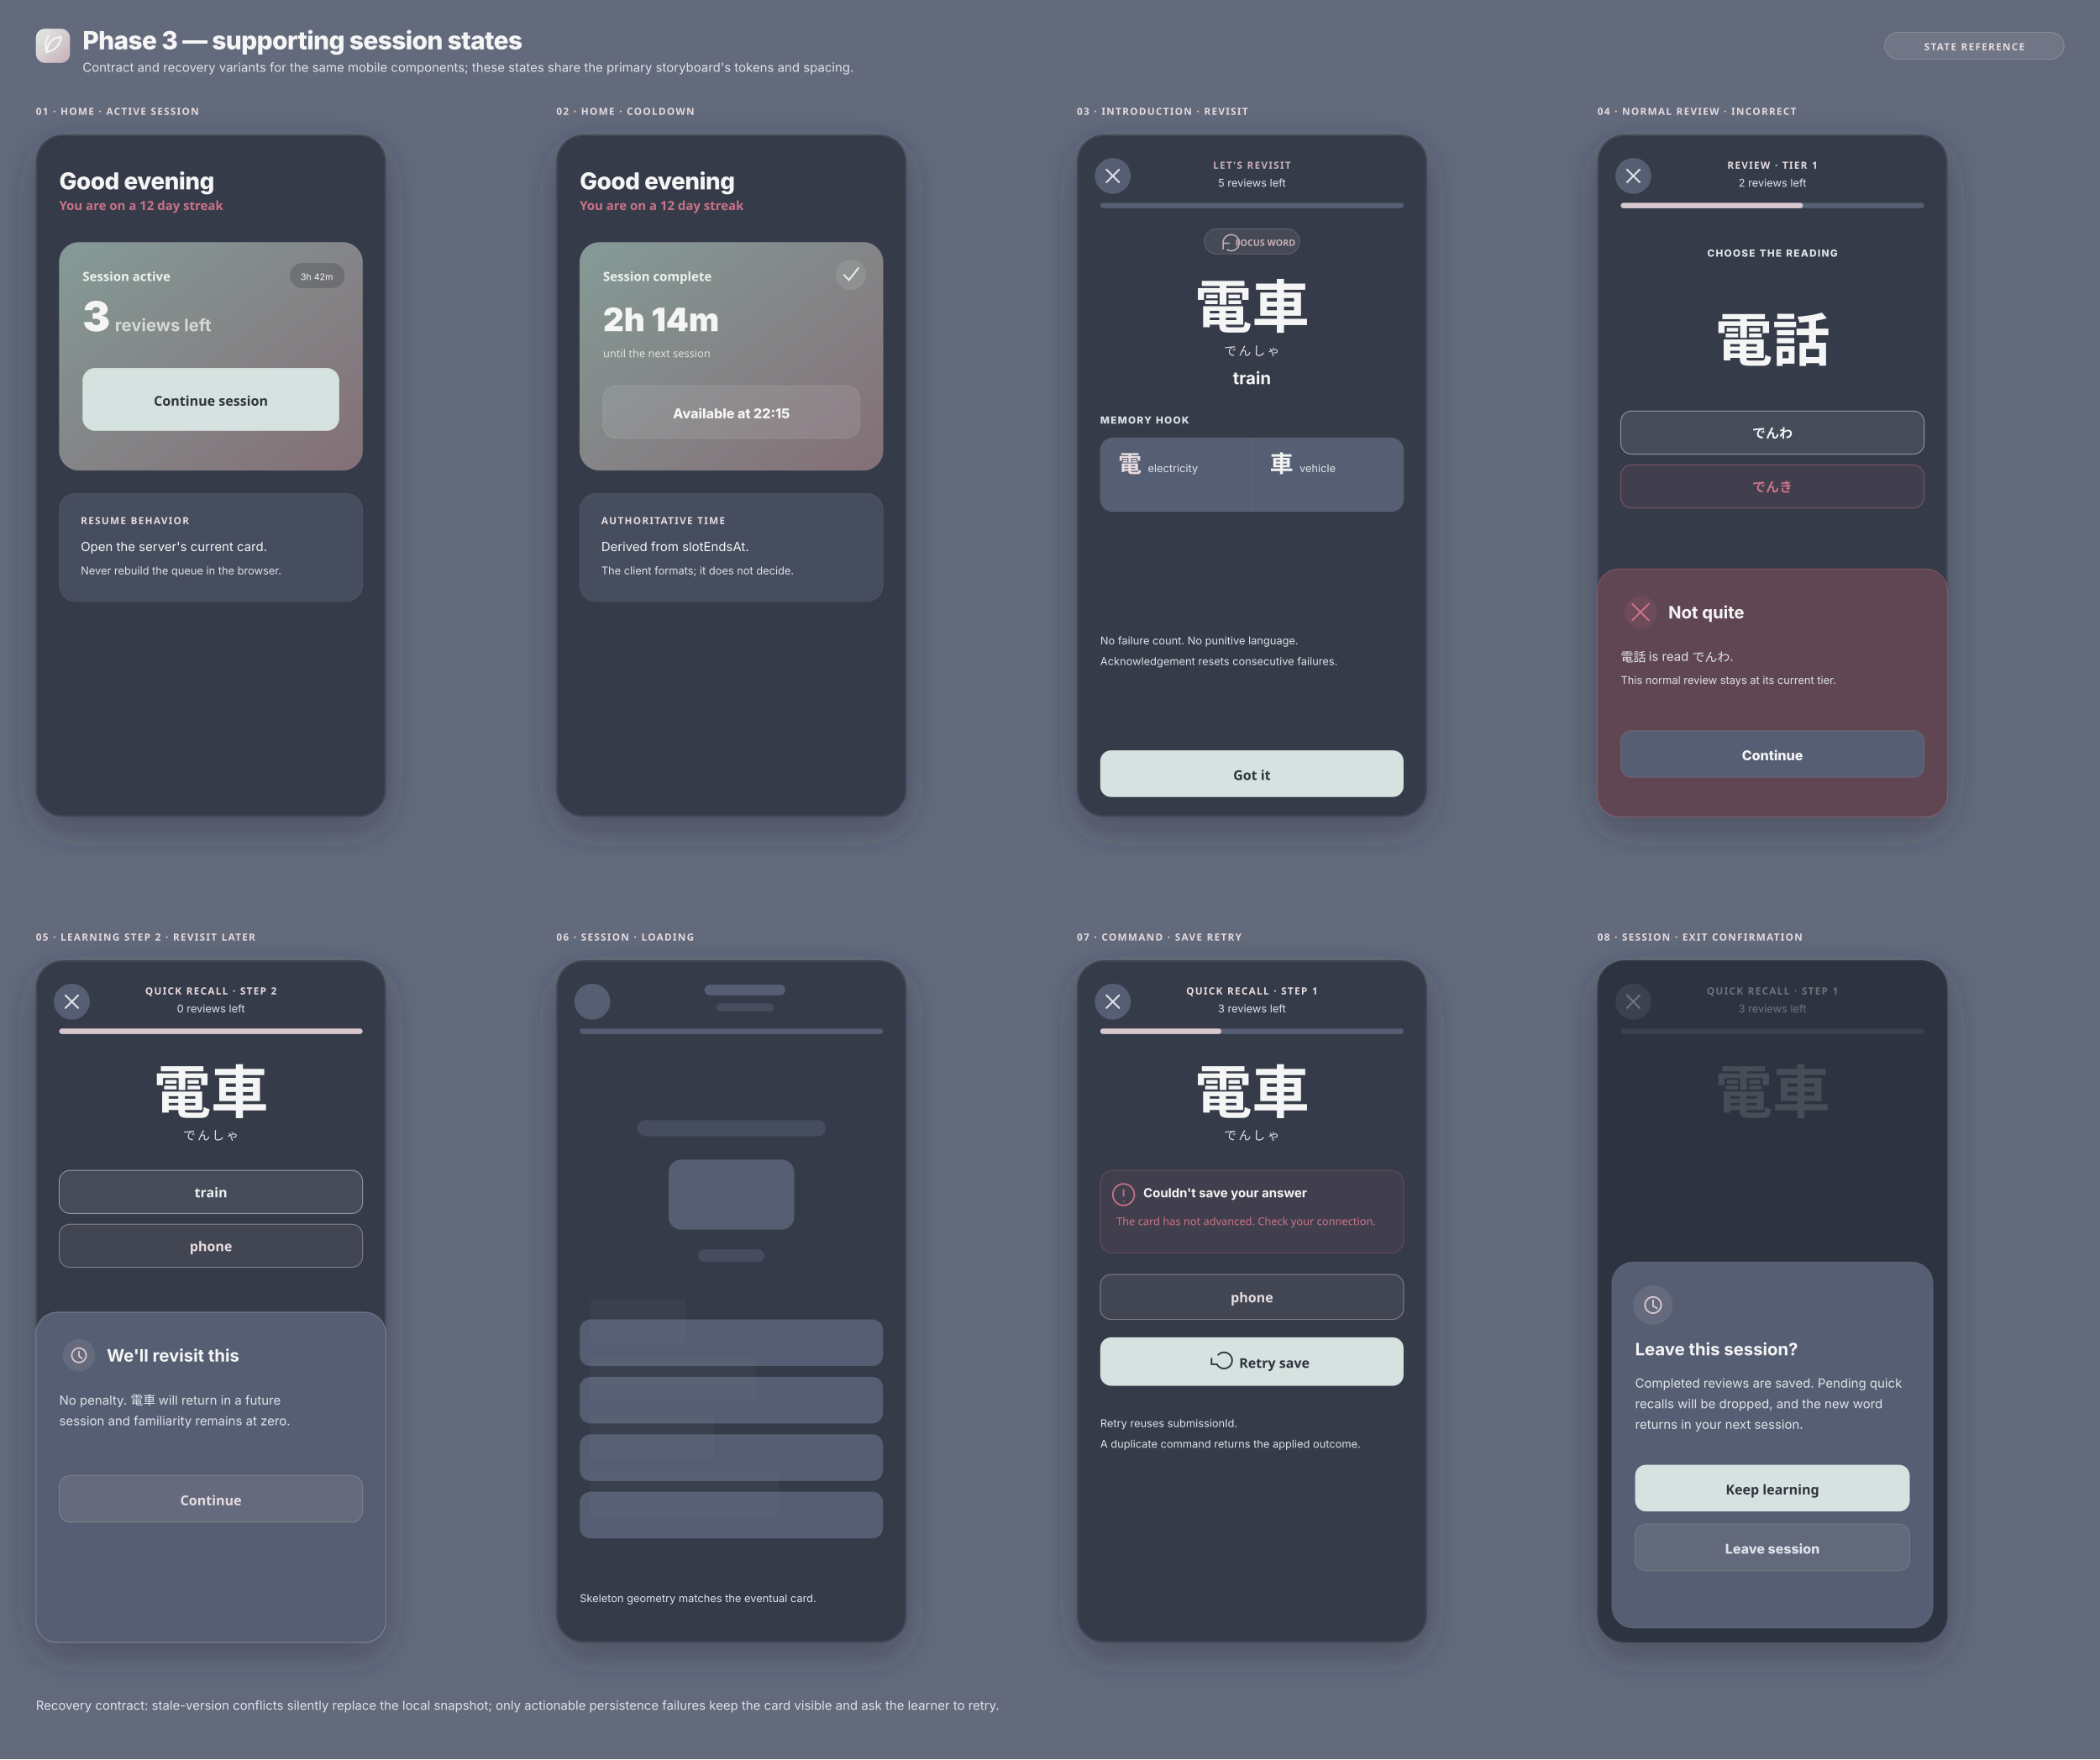
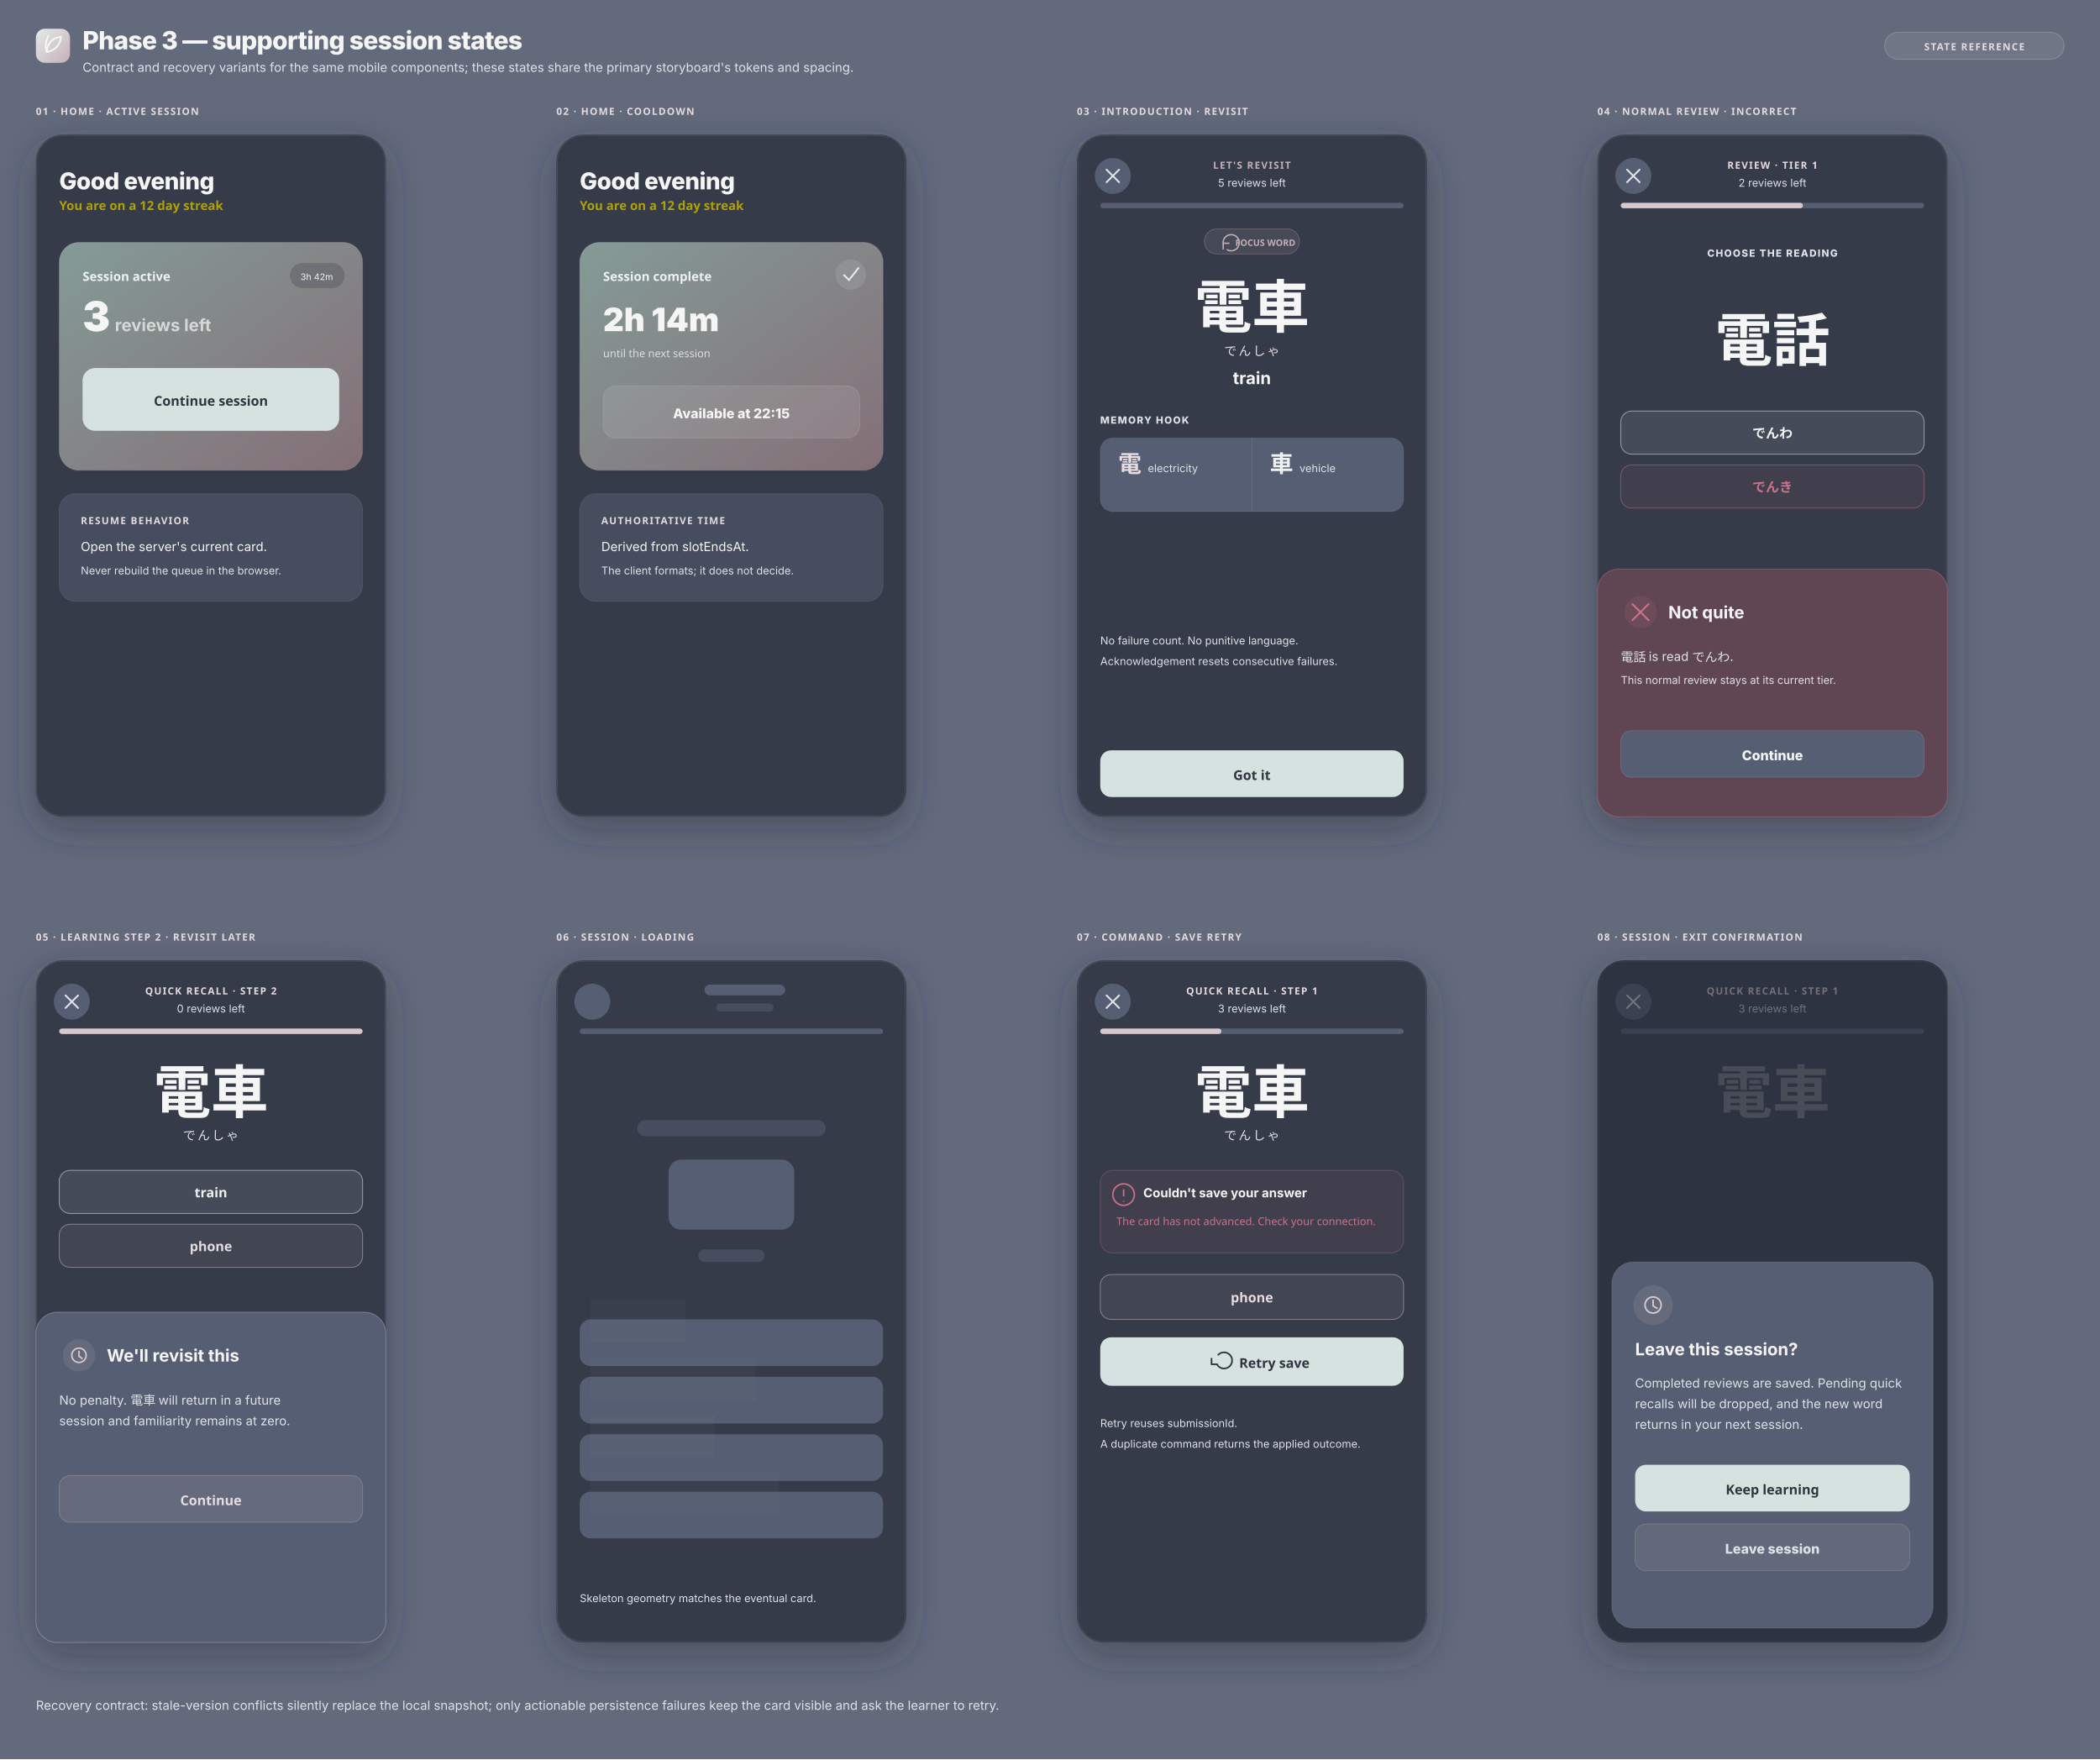
<svg xmlns="http://www.w3.org/2000/svg" width="2340" height="1960" viewBox="0 0 2340 1960" role="img" aria-labelledby="title desc">
  <defs>
    <linearGradient id="slot-gradient" x1="0" y1="0" x2="1" y2="1">
      <stop offset="0" stop-color="#849B96" />
      <stop offset="1" stop-color="#846F77" />
    </linearGradient>
    <linearGradient id="brand-gradient" x1="0" y1="0" x2="1" y2="1">
      <stop offset="0" stop-color="#E4EBE9" />
      <stop offset="1" stop-color="#C6B0B8" />
    </linearGradient>
    <filter id="shadow" x="-20%" y="-20%" width="140%" height="150%">
      <feDropShadow dx="0" dy="14" stdDeviation="20" flood-color="#2B303C" flood-opacity="0.42" />
    </filter>
    <style>
      .canvas{fill:#626A7C}.app{fill:#343A48}.card{fill:#454D5E}.raised{fill:#555E72}.line{stroke:rgba(245,245,245,.08);stroke-width:1}
      .text{fill:#F5F5F5;font-family:"Noto Sans JP",system-ui,-apple-system,"Segoe UI",sans-serif}.muted{fill:#DFE2E8;font-family:"Noto Sans JP",system-ui,-apple-system,"Segoe UI",sans-serif}.quiet{fill:#BCC2CD;font-family:"Noto Sans JP",system-ui,-apple-system,"Segoe UI",sans-serif}
      .primary{fill:#E4EBE9;font-family:"Noto Sans JP",system-ui,sans-serif}.primaryPale{fill:#EEF2F1;font-family:"Noto Sans JP",system-ui,sans-serif}.secondary{fill:#D8C8CE;font-family:"Noto Sans JP",system-ui,sans-serif}.secondaryPale{fill:#E7DCE0;font-family:"Noto Sans JP",system-ui,sans-serif}.purple{fill:#C6B0B8;font-family:"Noto Sans JP",system-ui,sans-serif}.warning{fill:#CA7288;font-family:"Noto Sans JP",system-ui,sans-serif}
      .darkText{fill:#30343F;font-family:"Noto Sans JP",system-ui,sans-serif}.title{font-size:28px;font-weight:800;letter-spacing:-.6px}.h1{font-size:26px;font-weight:800;letter-spacing:-.4px}.h2{font-size:19px;font-weight:750}.word{font-size:64px;font-weight:650}.body{font-size:14px}.small{font-size:12px}.tiny{font-size:10px}.label{font-size:11px;font-weight:800;letter-spacing:1.2px}.button{font-size:15px;font-weight:800}
    </style>
    <g id="phone-shell">
      <rect width="390" height="760" rx="30" class="app" filter="url(#shadow)" />
      <rect x="1" y="1" width="388" height="758" rx="29" fill="none" stroke="rgba(245,245,245,.09)" />
    </g>
    <g id="quiz-header">
      <circle cx="40" cy="46" r="20" class="raised" />
      <path d="m33 39 14 14m0-14-14 14" stroke="#DFE2E8" stroke-width="2" stroke-linecap="round" />
      <rect x="26" y="76" width="338" height="6" rx="3" class="raised" />
    </g>
    <g id="quiz-options">
      <rect x="26" y="424" width="338" height="50" rx="12" class="raised" stroke="rgba(245,245,245,.08)" />
      <text x="195" y="455" text-anchor="middle" class="text button">train</text>
      <rect x="26" y="486" width="338" height="50" rx="12" class="raised" stroke="rgba(245,245,245,.08)" />
      <text x="195" y="517" text-anchor="middle" class="text button">phone</text>
      <rect x="26" y="548" width="338" height="50" rx="12" class="raised" stroke="rgba(245,245,245,.08)" />
      <text x="195" y="579" text-anchor="middle" class="text button">battery</text>
      <rect x="26" y="610" width="338" height="50" rx="12" class="raised" stroke="rgba(245,245,245,.08)" />
      <text x="195" y="641" text-anchor="middle" class="text button">subway</text>
    </g>
  </defs>
  <rect width="2340" height="1960" class="canvas" />
  <rect x="40" y="32" width="38" height="38" rx="10" fill="url(#brand-gradient)" />
  <path d="M52 58c10-2 15-8 16-17-9 1-15 6-16 17Zm0 0c-2-7-1-13 2-18" fill="none" stroke="#F5F5F5" stroke-width="2" stroke-linecap="round" />
  <text x="92" y="55" class="text title">Phase 3 — supporting session states</text>
  <text x="92" y="80" class="muted body">Contract and recovery variants for the same mobile components; these states share the primary storyboard's tokens and spacing.</text>
  <rect x="2100" y="36" width="200" height="30" rx="15" fill="rgba(216,200,206,.12)" stroke="rgba(216,200,206,.28)" />
  <text x="2200" y="56" text-anchor="middle" class="secondaryPale label">STATE REFERENCE</text>
  <text x="40" y="128" class="secondaryPale label">01 · HOME · ACTIVE SESSION</text>
  <use href="#phone-shell" x="40" y="150" />
  <text x="66" y="211" class="text h1">Good evening</text>
-   <text x="66" y="234" fill="#CA7288" font-family="system-ui" font-size="14" font-weight="700">You are on a 12 day streak</text>
+   <text x="66" y="234" fill="#B0A103" font-family="system-ui" font-size="14" font-weight="700">You are on a 12 day streak</text>
  <rect x="66" y="270" width="338" height="254" rx="22" fill="url(#slot-gradient)" stroke="rgba(245,245,245,.11)" />
  <text x="92" y="313" class="primaryPale body" font-weight="750">Session active</text>
  <rect x="323" y="293" width="61" height="28" rx="14" fill="rgba(43,48,60,.24)" />
  <text x="353" y="312" text-anchor="middle" class="text tiny">3h 42m</text>
  <text x="92" y="369" class="text" font-family="system-ui" font-size="46" font-weight="850">3</text>
  <text x="128" y="369" class="text h2" opacity=".72">reviews left</text>
  <rect x="92" y="410" width="286" height="70" rx="14" fill="#D6E2DF" />
  <text x="235" y="452" text-anchor="middle" class="darkText button">Continue session</text>
  <rect x="66" y="550" width="338" height="120" rx="18" class="card" stroke="rgba(245,245,245,.08)" />
  <text x="90" y="584" class="secondaryPale label">RESUME BEHAVIOR</text>
  <text x="90" y="614" class="text body">Open the server's current card.</text>
  <text x="90" y="640" class="muted small">Never rebuild the queue in the browser.</text>
  <text x="620" y="128" class="secondaryPale label">02 · HOME · COOLDOWN</text>
  <use href="#phone-shell" x="620" y="150" />
  <text x="646" y="211" class="text h1">Good evening</text>
-   <text x="646" y="234" fill="#CA7288" font-family="system-ui" font-size="14" font-weight="700">You are on a 12 day streak</text>
+   <text x="646" y="234" fill="#B0A103" font-family="system-ui" font-size="14" font-weight="700">You are on a 12 day streak</text>
  <rect x="646" y="270" width="338" height="254" rx="22" fill="url(#slot-gradient)" stroke="rgba(245,245,245,.11)" />
  <text x="672" y="313" class="primaryPale body" font-weight="750">Session complete</text>
  <circle cx="948" cy="306" r="17" fill="rgba(228,235,233,.12)" />
  <path d="m940 306 6 6 11-14" fill="none" stroke="#E4EBE9" stroke-width="2" />
  <text x="672" y="369" class="text" font-family="system-ui" font-size="36" font-weight="850">2h 14m</text>
  <text x="672" y="398" class="primaryPale small" opacity=".82">until the next session</text>
  <rect x="672" y="430" width="286" height="58" rx="14" fill="rgba(245,245,245,.10)" stroke="rgba(245,245,245,.12)" />
  <text x="815" y="466" text-anchor="middle" class="text button">Available at 22:15</text>
  <rect x="646" y="550" width="338" height="120" rx="18" class="card" stroke="rgba(245,245,245,.08)" />
  <text x="670" y="584" class="secondaryPale label">AUTHORITATIVE TIME</text>
  <text x="670" y="614" class="text body">Derived from slotEndsAt.</text>
  <text x="670" y="640" class="muted small">The client formats; it does not decide.</text>
  <text x="1200" y="128" class="secondaryPale label">03 · INTRODUCTION · REVISIT</text>
  <use href="#phone-shell" x="1200" y="150" />
  <use href="#quiz-header" x="1200" y="150" />
  <text x="1395" y="188" text-anchor="middle" class="purple label">LET'S REVISIT</text>
  <text x="1395" y="208" text-anchor="middle" class="muted small">5 reviews left</text>
  <rect x="1342" y="255" width="106" height="28" rx="14" fill="rgba(198,176,184,.12)" stroke="rgba(198,176,184,.28)" />
  <path d="M1363 272a9 9 0 1 1 4 6m-4 0v-7h7" fill="none" stroke="#C6B0B8" stroke-width="1.5" />
  <text x="1410" y="274" text-anchor="middle" class="purple tiny" font-weight="750">FOCUS WORD</text>
  <text x="1395" y="365" text-anchor="middle" class="text word">電車</text>
  <text x="1395" y="396" text-anchor="middle" class="secondaryPale body" letter-spacing="2">でんしゃ</text>
  <text x="1395" y="428" text-anchor="middle" class="text h2">train</text>
  <text x="1226" y="472" class="muted label">MEMORY HOOK</text>
  <rect x="1226" y="488" width="338" height="82" rx="14" class="raised" stroke="rgba(245,245,245,.08)" />
  <line x1="1395" y1="488" x2="1395" y2="570" class="line" />
  <text x="1246" y="526" class="secondaryPale h1">電</text>
  <text x="1279" y="526" class="muted small">electricity</text>
  <text x="1415" y="526" class="primaryPale h1">車</text>
  <text x="1448" y="526" class="muted small">vehicle</text>
  <rect x="1226" y="836" width="338" height="52" rx="12" fill="#D6E2DF" />
  <text x="1395" y="869" text-anchor="middle" class="darkText button">Got it</text>
  <text x="1226" y="718" class="muted small">No failure count. No punitive language.</text>
  <text x="1226" y="741" class="muted small">Acknowledgement resets consecutive failures.</text>
  <text x="1780" y="128" class="secondaryPale label">04 · NORMAL REVIEW · INCORRECT</text>
  <use href="#phone-shell" x="1780" y="150" />
  <use href="#quiz-header" x="1780" y="150" />
  <text x="1975" y="188" text-anchor="middle" class="secondaryPale label">REVIEW · TIER 1</text>
  <text x="1975" y="208" text-anchor="middle" class="muted small">2 reviews left</text>
  <rect x="1806" y="226" width="203" height="6" rx="3" fill="#D8C8CE" />
  <text x="1975" y="286" text-anchor="middle" class="muted label">CHOOSE THE READING</text>
  <text x="1975" y="402" text-anchor="middle" class="text word">電話</text>
  <rect x="1806" y="458" width="338" height="48" rx="12" fill="rgba(214,226,223,.10)" stroke="rgba(214,226,223,.55)" />
  <text x="1975" y="488" text-anchor="middle" class="primaryPale button">でんわ</text>
  <rect x="1806" y="518" width="338" height="48" rx="12" fill="rgba(202,114,136,.08)" stroke="rgba(202,114,136,.45)" />
  <text x="1975" y="548" text-anchor="middle" class="warning button">でんき</text>
  <rect x="1780" y="634" width="390" height="276" rx="24" fill="#604653" stroke="rgba(202,114,136,.40)" />
  <circle cx="1828" cy="682" r="18" fill="rgba(202,114,136,.12)" />
  <path d="m1819 673 18 18m0-18-18 18" stroke="#CA7288" stroke-width="2" stroke-linecap="round" />
  <text x="1859" y="689" class="text h2">Not quite</text>
  <text x="1806" y="737" class="muted body">電話 is read でんわ.</text>
  <text x="1806" y="762" class="muted small">This normal review stays at its current tier.</text>
  <rect x="1806" y="814" width="338" height="52" rx="12" class="raised" stroke="rgba(245,245,245,.12)" />
  <text x="1975" y="847" text-anchor="middle" class="text button">Continue</text>
  <text x="40" y="1048" class="secondaryPale label">05 · LEARNING STEP 2 · REVISIT LATER</text>
  <use href="#phone-shell" x="40" y="1070" />
  <use href="#quiz-header" x="40" y="1070" />
  <text x="235" y="1108" text-anchor="middle" class="secondaryPale label">QUICK RECALL · STEP 2</text>
  <text x="235" y="1128" text-anchor="middle" class="muted small">0 reviews left</text>
  <rect x="66" y="1146" width="338" height="6" rx="3" fill="#D8C8CE" />
  <text x="235" y="1240" text-anchor="middle" class="text word">電車</text>
  <text x="235" y="1270" text-anchor="middle" class="muted body" letter-spacing="2">でんしゃ</text>
  <rect x="66" y="1304" width="338" height="48" rx="12" fill="rgba(214,226,223,.10)" stroke="rgba(214,226,223,.55)" />
  <text x="235" y="1334" text-anchor="middle" class="primaryPale button">train</text>
  <rect x="66" y="1364" width="338" height="48" rx="12" fill="rgba(216,200,206,.08)" stroke="rgba(216,200,206,.45)" />
  <text x="235" y="1394" text-anchor="middle" class="secondaryPale button">phone</text>
  <rect x="40" y="1462" width="390" height="368" rx="24" class="raised" stroke="rgba(216,200,206,.35)" />
  <circle cx="88" cy="1510" r="18" fill="rgba(216,200,206,.12)" />
  <circle cx="88" cy="1510" r="8" fill="none" stroke="#D8C8CE" stroke-width="1.7" />
  <path d="M88 1505v6l4 3" stroke="#D8C8CE" stroke-width="1.7" fill="none" />
  <text x="119" y="1517" class="text h2">We'll revisit this</text>
  <text x="66" y="1565" class="muted body">No penalty. 電車 will return in a future</text>
  <text x="66" y="1588" class="muted body">session and familiarity remains at zero.</text>
  <rect x="66" y="1644" width="338" height="52" rx="12" fill="rgba(216,200,206,.12)" stroke="rgba(216,200,206,.24)" />
  <text x="235" y="1677" text-anchor="middle" class="secondaryPale button">Continue</text>
  <text x="620" y="1048" class="secondaryPale label">06 · SESSION · LOADING</text>
  <use href="#phone-shell" x="620" y="1070" />
  <circle cx="660" cy="1116" r="20" class="raised" />
  <rect x="785" y="1097" width="90" height="12" rx="6" class="raised" />
  <rect x="798" y="1118" width="64" height="9" rx="4.5" class="card" />
  <rect x="646" y="1146" width="338" height="6" rx="3" class="raised" />
  <rect x="710" y="1248" width="210" height="18" rx="9" class="card" />
  <rect x="745" y="1292" width="140" height="78" rx="14" class="raised" />
  <rect x="778" y="1392" width="74" height="14" rx="7" class="card" />
  <rect x="646" y="1470" width="338" height="52" rx="12" class="raised" />
  <rect x="646" y="1534" width="338" height="52" rx="12" class="raised" />
  <rect x="646" y="1598" width="338" height="52" rx="12" class="raised" />
  <rect x="646" y="1662" width="338" height="52" rx="12" class="raised" />
  <path d="M658 1472h106M658 1536h184M658 1600h138M658 1664h210" stroke="rgba(245,245,245,.025)" stroke-width="48" />
  <text x="646" y="1785" class="muted small">Skeleton geometry matches the eventual card.</text>
  <text x="1200" y="1048" class="secondaryPale label">07 · COMMAND · SAVE RETRY</text>
  <use href="#phone-shell" x="1200" y="1070" />
  <use href="#quiz-header" x="1200" y="1070" />
  <text x="1395" y="1108" text-anchor="middle" class="secondaryPale label">QUICK RECALL · STEP 1</text>
  <text x="1395" y="1128" text-anchor="middle" class="muted small">3 reviews left</text>
  <rect x="1226" y="1146" width="135" height="6" rx="3" fill="#D8C8CE" />
  <text x="1395" y="1240" text-anchor="middle" class="text word">電車</text>
  <text x="1395" y="1270" text-anchor="middle" class="muted body" letter-spacing="2">でんしゃ</text>
  <rect x="1226" y="1304" width="338" height="92" rx="14" fill="rgba(202,114,136,.08)" stroke="rgba(202,114,136,.28)" />
  <circle cx="1252" cy="1331" r="12" fill="none" stroke="#CA7288" stroke-width="1.7" />
  <path d="M1252 1325v8m0 5v1" stroke="#CA7288" stroke-width="1.7" />
  <text x="1274" y="1334" class="text body" font-weight="750">Couldn't save your answer</text>
  <text x="1244" y="1365" class="warning small">The card has not advanced. Check your connection.</text>
  <rect x="1226" y="1420" width="338" height="50" rx="12" fill="rgba(216,200,206,.08)" stroke="rgba(216,200,206,.45)" />
  <text x="1395" y="1451" text-anchor="middle" class="secondaryPale button">phone</text>
  <rect x="1226" y="1490" width="338" height="54" rx="12" fill="#D6E2DF" />
  <path d="M1357 1510a9 9 0 1 1-1 10m1 0h-7v-7" fill="none" stroke="#30343F" stroke-width="1.8" />
  <text x="1420" y="1524" text-anchor="middle" class="darkText button">Retry save</text>
  <text x="1226" y="1590" class="muted small">Retry reuses submissionId.</text>
  <text x="1226" y="1613" class="muted small">A duplicate command returns the applied outcome.</text>
  <text x="1780" y="1048" class="secondaryPale label">08 · SESSION · EXIT CONFIRMATION</text>
  <use href="#phone-shell" x="1780" y="1070" />
  <use href="#quiz-header" x="1780" y="1070" />
  <text x="1975" y="1108" text-anchor="middle" class="secondaryPale label">QUICK RECALL · STEP 1</text>
  <text x="1975" y="1128" text-anchor="middle" class="muted small">3 reviews left</text>
  <text x="1975" y="1240" text-anchor="middle" class="text word" opacity=".34">電車</text>
  <use href="#quiz-options" x="1780" y="1070" opacity=".24" />
  <rect x="1780" y="1070" width="390" height="760" rx="30" fill="rgba(43,48,60,.62)" />
  <rect x="1796" y="1406" width="358" height="408" rx="24" class="raised" stroke="rgba(245,245,245,.09)" />
  <circle cx="1842" cy="1454" r="22" fill="rgba(216,200,206,.12)" />
  <circle cx="1842" cy="1454" r="9" fill="none" stroke="#D8C8CE" stroke-width="1.8" />
  <path d="M1842 1448v7l5 3" stroke="#D8C8CE" stroke-width="1.8" fill="none" />
  <text x="1822" y="1510" class="text h2">Leave this session?</text>
  <text x="1822" y="1546" class="muted body">Completed reviews are saved. Pending quick</text>
  <text x="1822" y="1569" class="muted body">recalls will be dropped, and the new word</text>
  <text x="1822" y="1592" class="muted body">returns in your next session.</text>
  <rect x="1822" y="1632" width="306" height="52" rx="12" fill="#D6E2DF" />
  <text x="1975" y="1665" text-anchor="middle" class="darkText button">Keep learning</text>
  <rect x="1822" y="1698" width="306" height="52" rx="12" fill="rgba(216,200,206,.10)" stroke="rgba(216,200,206,.20)" />
  <text x="1975" y="1731" text-anchor="middle" class="muted button">Leave session</text>
  <text x="40" y="1905" class="muted body">Recovery contract: stale-version conflicts silently replace the local snapshot; only actionable persistence failures keep the card visible and ask the learner to retry.</text>
</svg>
